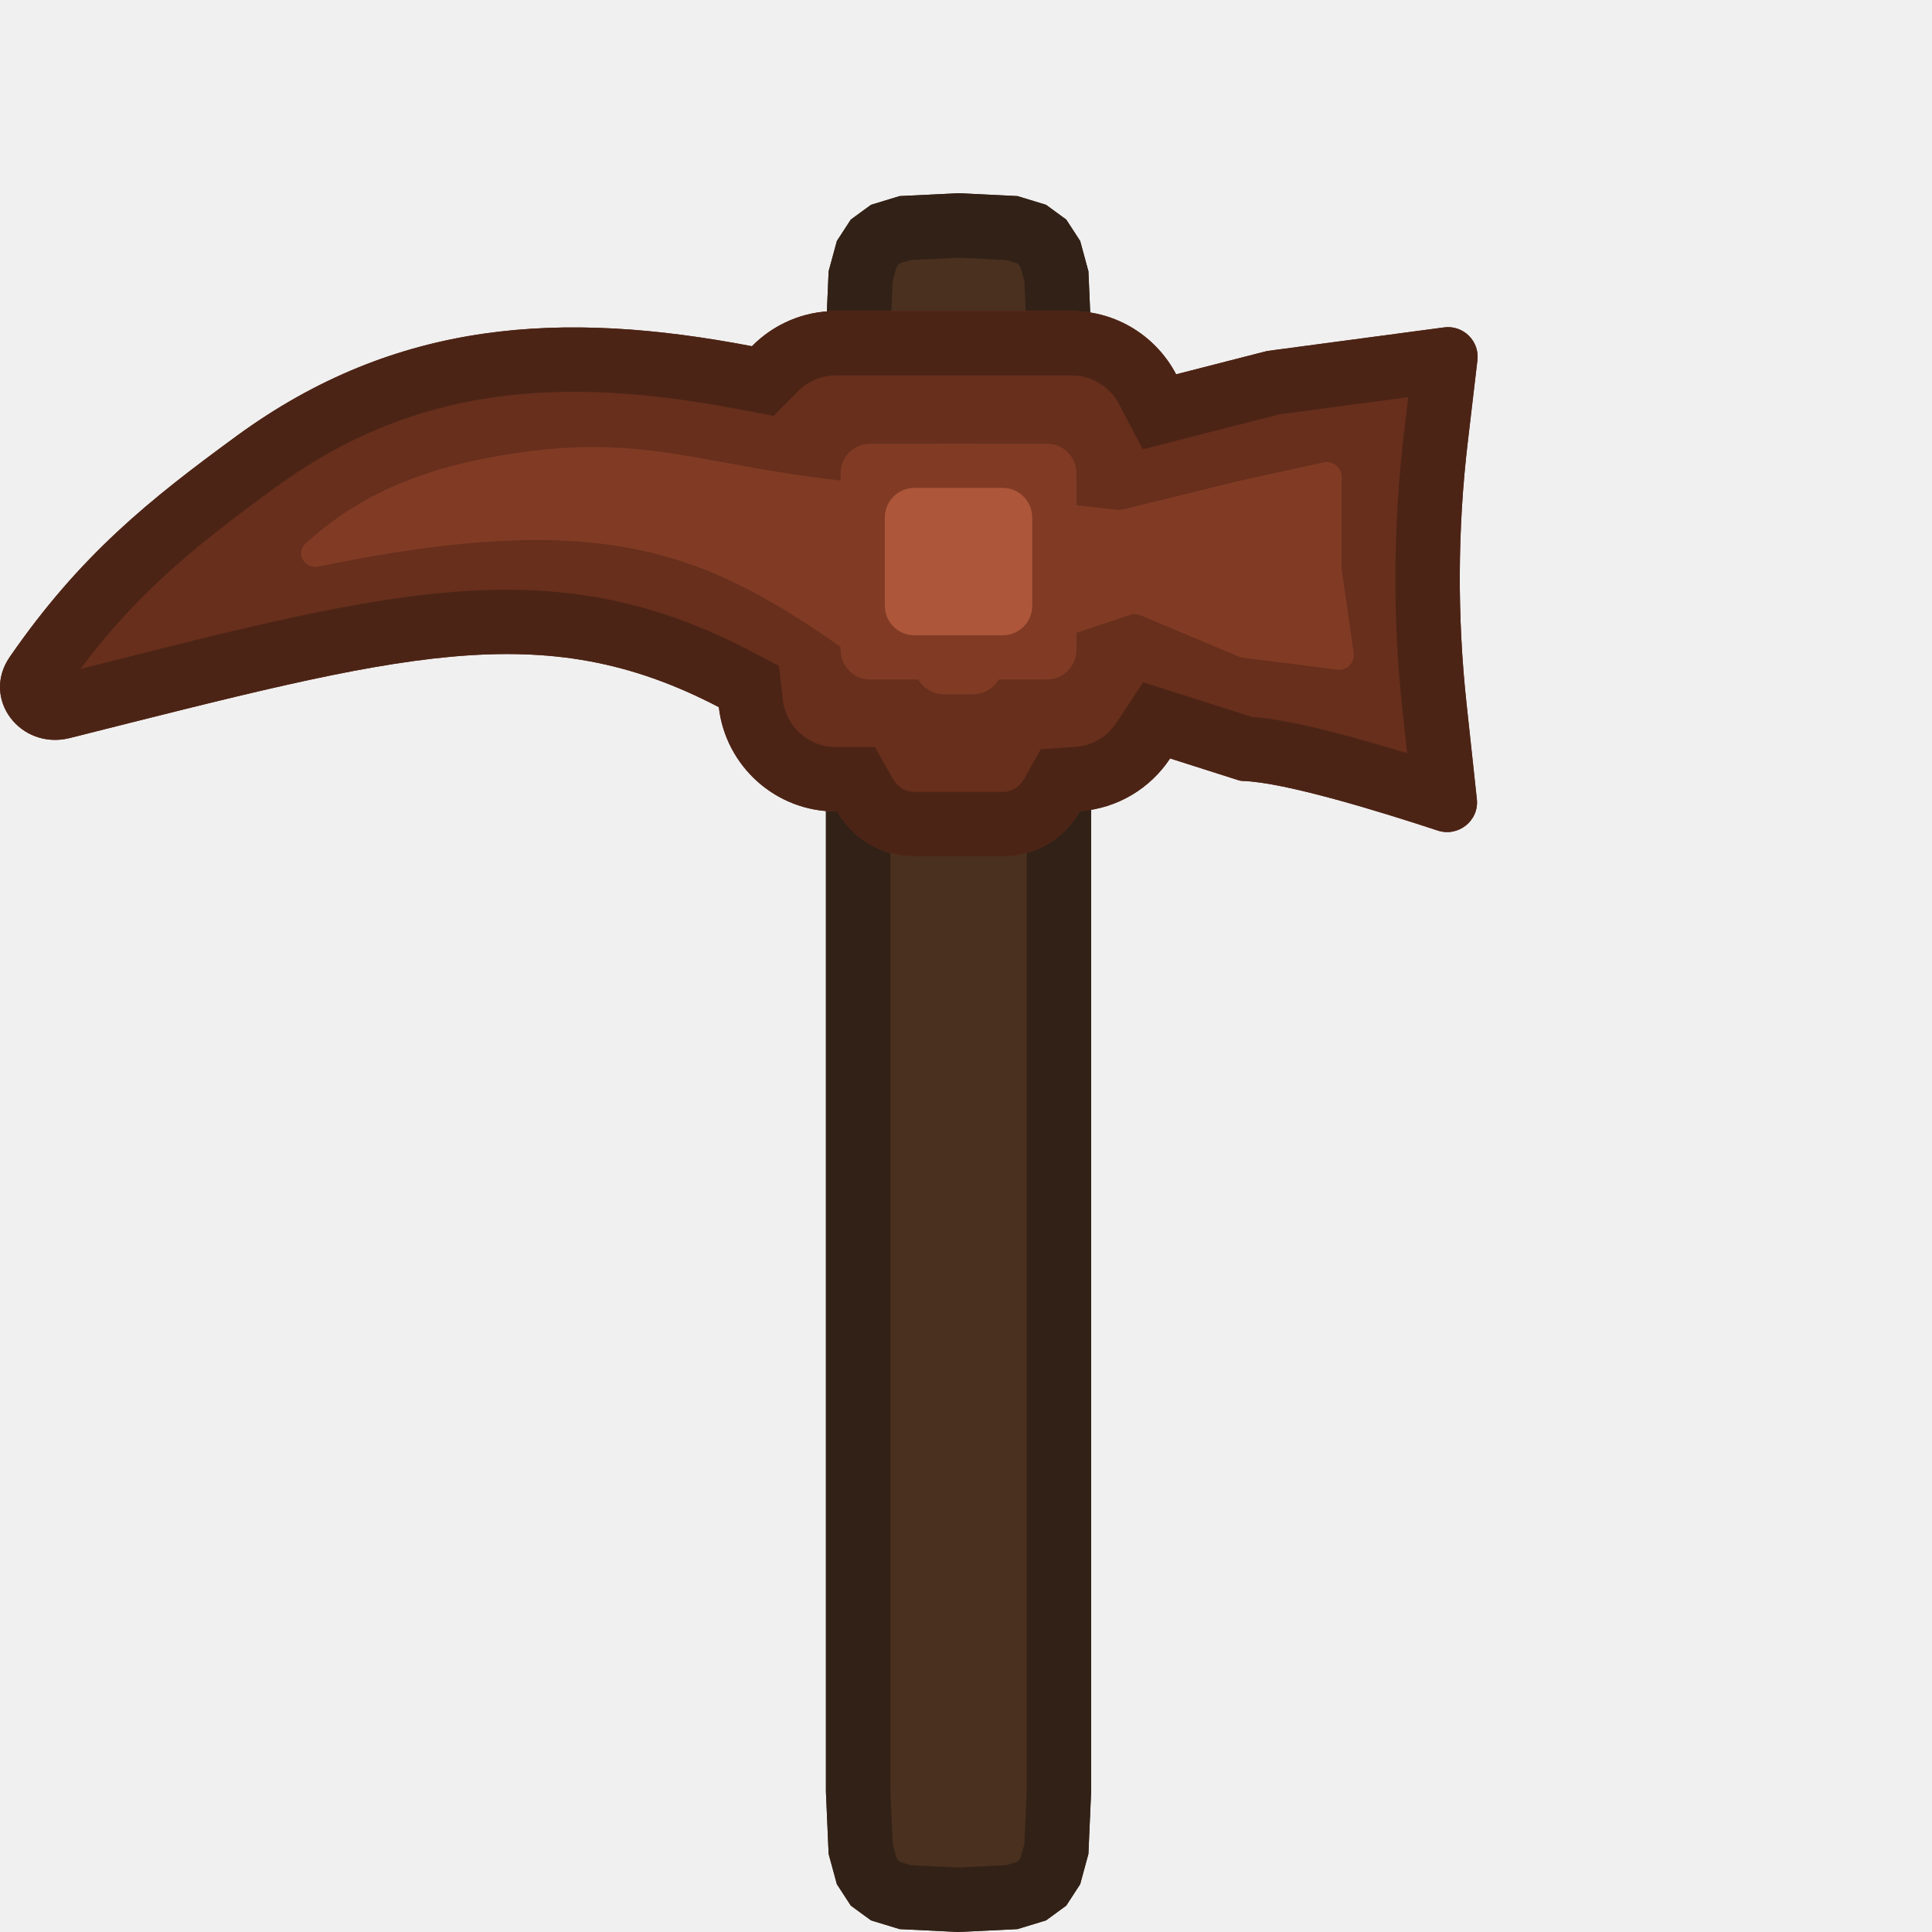
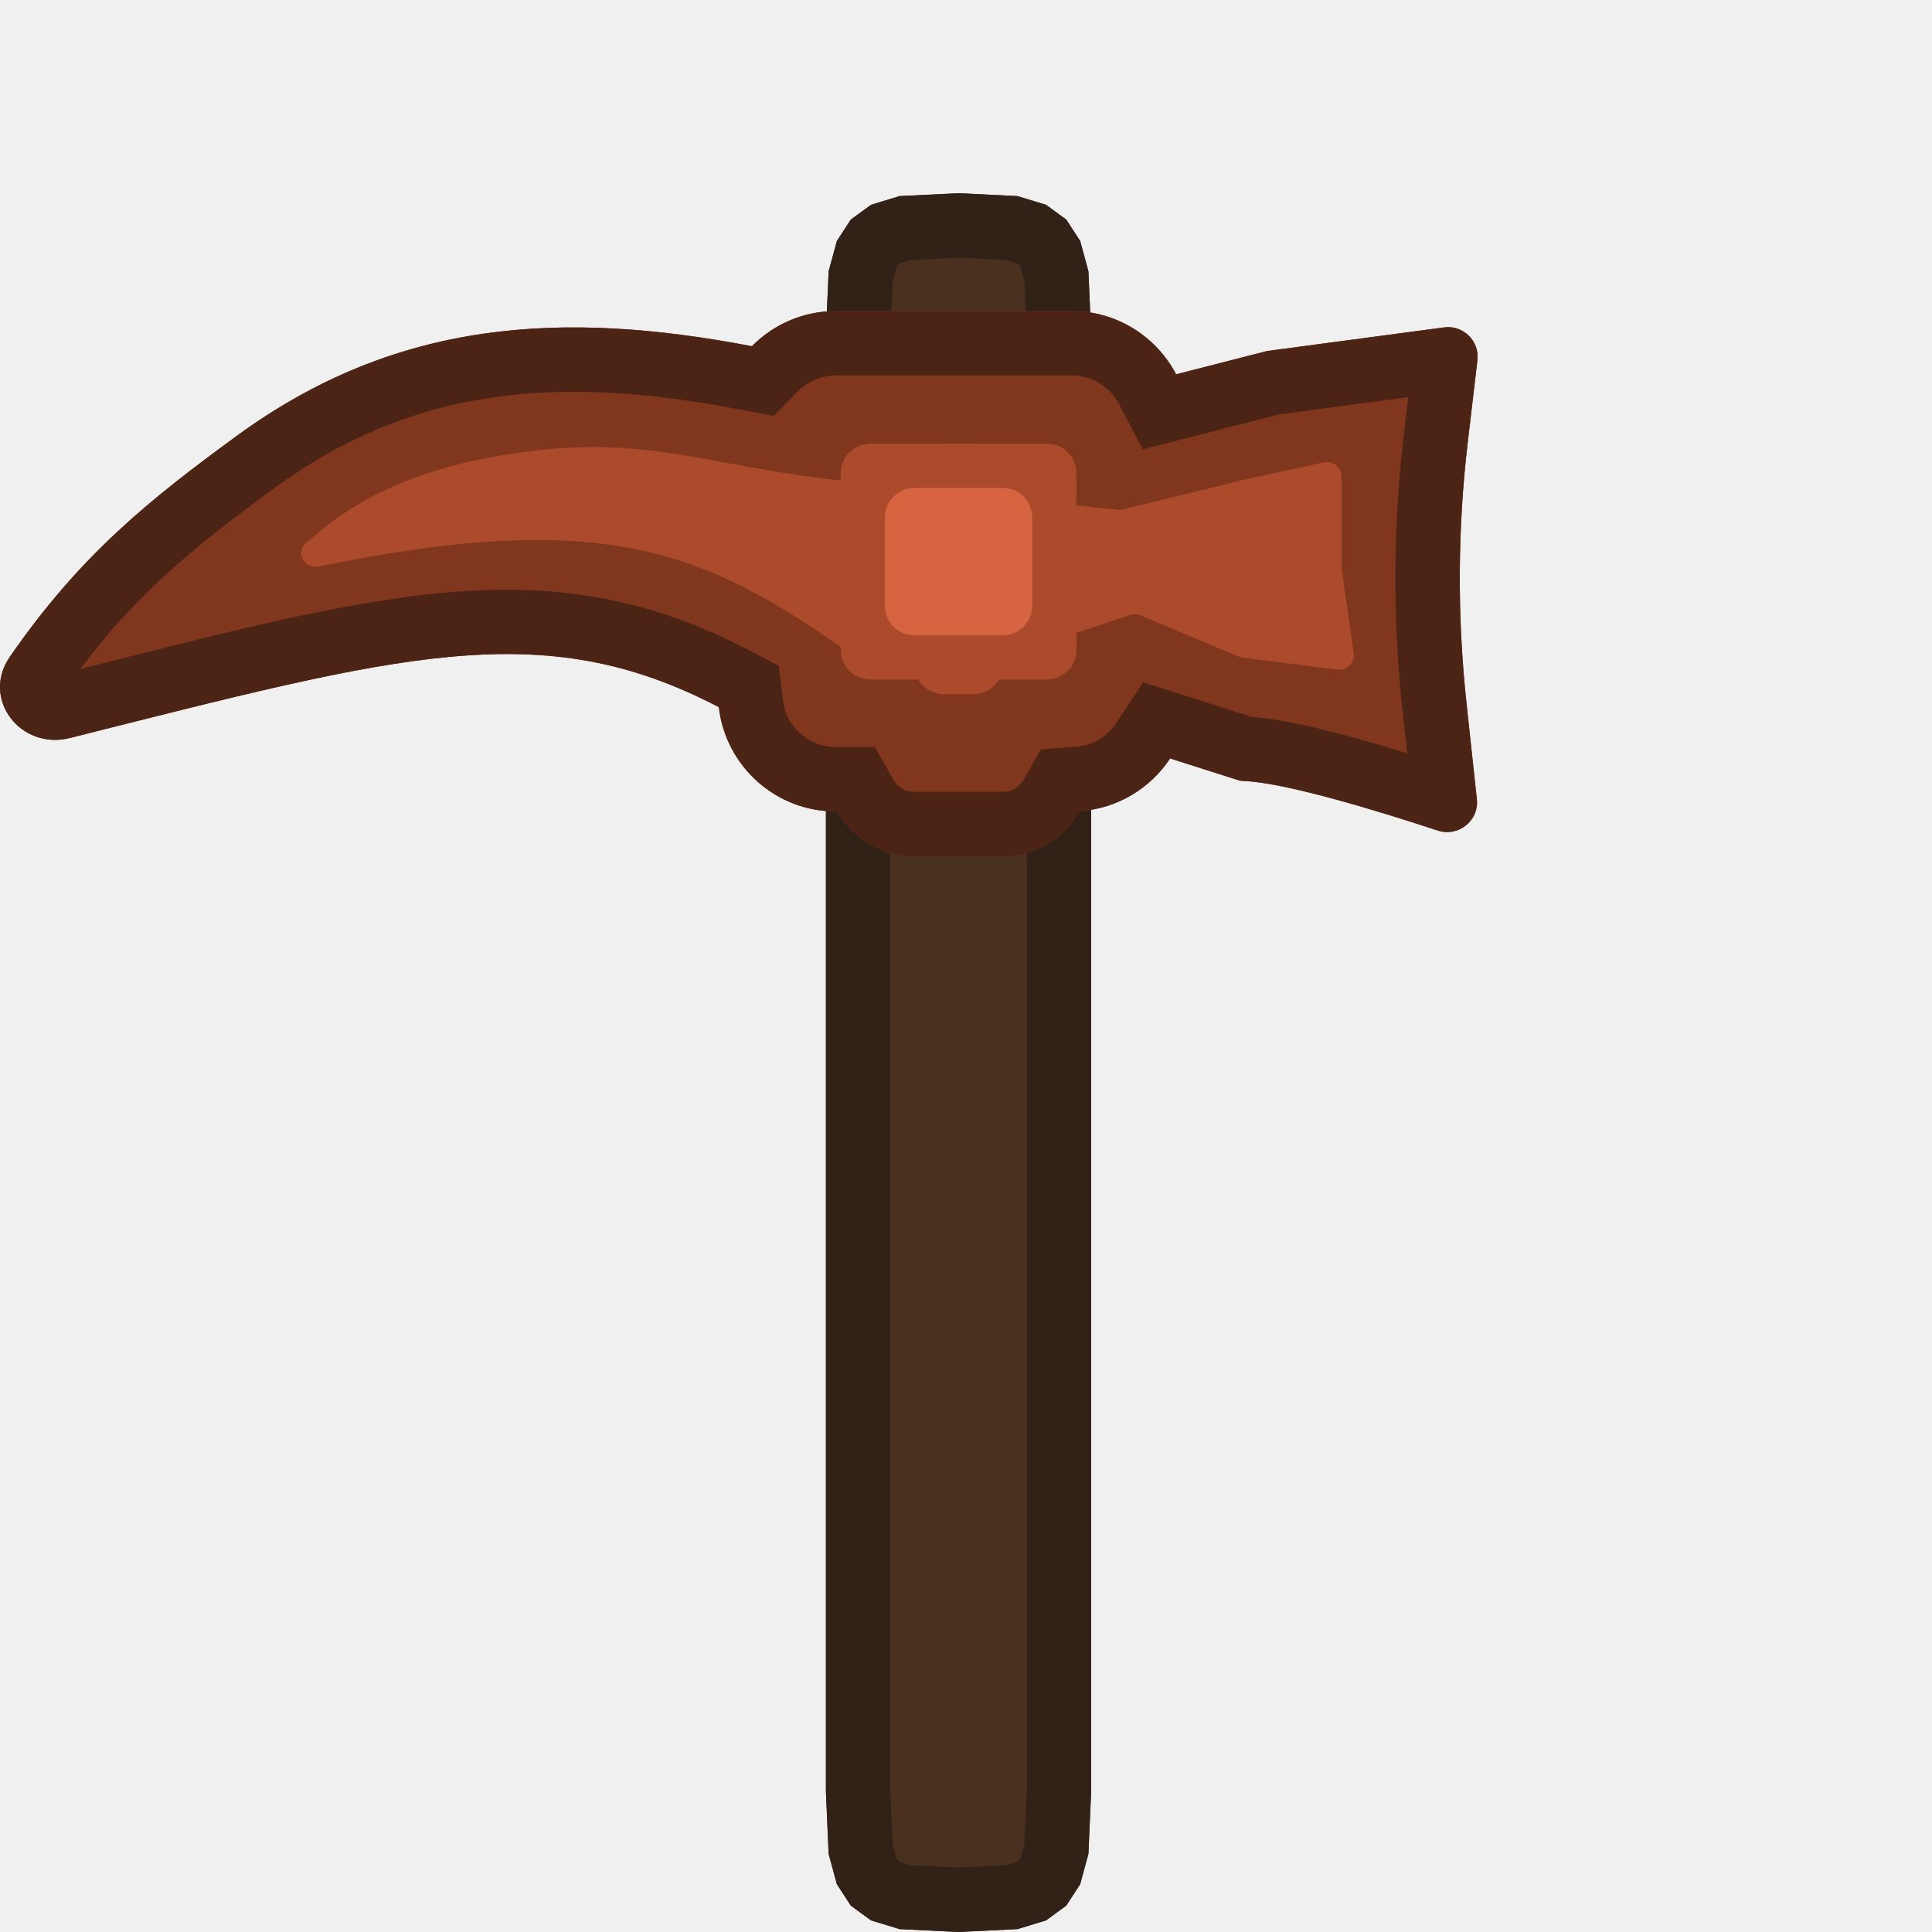
<svg xmlns="http://www.w3.org/2000/svg" width="150" height="150" viewBox="0 0 150 150" fill="none">
  <mask id="path-1-inside-1_1212_70717" fill="white">
    <path d="M78.996 15.225L81.213 15.901L82.784 17.048L83.866 18.712L84.504 21.061L84.716 25.909V139.091L84.504 143.938L83.866 146.288L82.784 147.952L81.213 149.099L78.996 149.775L74.419 150L69.844 149.775L67.626 149.099L66.056 147.952L64.974 146.288L64.335 143.938L64.124 139.091V25.909L64.335 21.061L64.974 18.712L66.056 17.048L67.626 15.901L69.844 15.225L74.419 15L78.996 15.225Z" />
  </mask>
  <path d="M78.996 15.225L81.213 15.901L82.784 17.048L83.866 18.712L84.504 21.061L84.716 25.909V139.091L84.504 143.938L83.866 146.288L82.784 147.952L81.213 149.099L78.996 149.775L74.419 150L69.844 149.775L67.626 149.099L66.056 147.952L64.974 146.288L64.335 143.938L64.124 139.091V25.909L64.335 21.061L64.974 18.712L66.056 17.048L67.626 15.901L69.844 15.225L74.419 15L78.996 15.225Z" fill="#4A301F" />
  <path d="M78.996 15.225L80.455 10.442L79.861 10.261L79.241 10.231L78.996 15.225ZM81.213 15.901L84.162 11.863L83.48 11.365L82.673 11.119L81.213 15.901ZM82.784 17.048L86.975 14.322L86.474 13.552L85.732 13.01L82.784 17.048ZM83.866 18.712L88.691 17.4L88.485 16.644L88.058 15.986L83.866 18.712ZM84.504 21.061L89.5 20.843L89.475 20.287L89.329 19.75L84.504 21.061ZM84.716 25.909H89.716V25.8L89.712 25.691L84.716 25.909ZM84.716 139.091L89.712 139.309L89.716 139.2V139.091H84.716ZM84.504 143.938L89.329 145.25L89.475 144.713L89.5 144.157L84.504 143.938ZM83.866 146.288L88.058 149.014L88.485 148.356L88.691 147.6L83.866 146.288ZM82.784 147.952L85.732 151.99L86.474 151.448L86.975 150.678L82.784 147.952ZM81.213 149.099L82.673 153.881L83.48 153.635L84.162 153.137L81.213 149.099ZM78.996 149.775L79.241 154.769L79.861 154.739L80.455 154.558L78.996 149.775ZM74.419 150L74.174 154.994L74.419 155.006L74.665 154.994L74.419 150ZM69.844 149.775L68.385 154.558L68.979 154.739L69.599 154.769L69.844 149.775ZM67.626 149.099L64.678 153.137L65.36 153.635L66.167 153.881L67.626 149.099ZM66.056 147.952L61.864 150.678L62.365 151.448L63.108 151.99L66.056 147.952ZM64.974 146.288L60.149 147.6L60.355 148.356L60.782 149.014L64.974 146.288ZM64.335 143.938L59.34 144.157L59.364 144.713L59.511 145.25L64.335 143.938ZM64.124 139.091H59.123V139.2L59.128 139.309L64.124 139.091ZM64.124 25.909L59.128 25.691L59.123 25.8V25.909H64.124ZM64.335 21.061L59.511 19.75L59.364 20.287L59.34 20.843L64.335 21.061ZM64.974 18.712L60.782 15.986L60.355 16.644L60.149 17.4L64.974 18.712ZM66.056 17.048L63.108 13.01L62.365 13.552L61.864 14.322L66.056 17.048ZM67.626 15.901L66.167 11.119L65.36 11.365L64.678 11.863L67.626 15.901ZM69.844 15.225L69.599 10.231L68.979 10.261L68.385 10.442L69.844 15.225ZM74.419 15L74.665 10.006L74.419 9.994L74.174 10.006L74.419 15ZM78.996 15.225L77.536 20.007L79.754 20.684L81.213 15.901L82.673 11.119L80.455 10.442L78.996 15.225ZM81.213 15.901L78.265 19.94L79.835 21.086L82.784 17.048L85.732 13.01L84.162 11.863L81.213 15.901ZM82.784 17.048L78.592 19.773L79.674 21.438L83.866 18.712L88.058 15.986L86.975 14.322L82.784 17.048ZM83.866 18.712L79.041 20.023L79.68 22.373L84.504 21.061L89.329 19.75L88.691 17.4L83.866 18.712ZM84.504 21.061L79.509 21.28L79.721 26.128L84.716 25.909L89.712 25.691L89.5 20.843L84.504 21.061ZM84.716 25.909H79.716V139.091H84.716H89.716V25.909H84.716ZM84.716 139.091L79.721 138.872L79.509 143.72L84.504 143.938L89.5 144.157L89.712 139.309L84.716 139.091ZM84.504 143.938L79.68 142.627L79.041 144.977L83.866 146.288L88.691 147.6L89.329 145.25L84.504 143.938ZM83.866 146.288L79.674 143.562L78.592 145.227L82.784 147.952L86.975 150.678L88.058 149.014L83.866 146.288ZM82.784 147.952L79.835 143.914L78.265 145.06L81.213 149.099L84.162 153.137L85.732 151.99L82.784 147.952ZM81.213 149.099L79.754 144.316L77.536 144.993L78.996 149.775L80.455 154.558L82.673 153.881L81.213 149.099ZM78.996 149.775L78.751 144.781L74.174 145.006L74.419 150L74.665 154.994L79.241 154.769L78.996 149.775ZM74.419 150L74.665 145.006L70.089 144.781L69.844 149.775L69.599 154.769L74.174 154.994L74.419 150ZM69.844 149.775L71.304 144.993L69.086 144.316L67.626 149.099L66.167 153.881L68.385 154.558L69.844 149.775ZM67.626 149.099L70.575 145.06L69.004 143.914L66.056 147.952L63.108 151.99L64.678 153.137L67.626 149.099ZM66.056 147.952L70.248 145.227L69.166 143.562L64.974 146.288L60.782 149.014L61.864 150.678L66.056 147.952ZM64.974 146.288L69.799 144.977L69.16 142.627L64.335 143.938L59.511 145.25L60.149 147.6L64.974 146.288ZM64.335 143.938L69.331 143.72L69.119 138.872L64.124 139.091L59.128 139.309L59.34 144.157L64.335 143.938ZM64.124 139.091H69.124V25.909H64.124H59.123V139.091H64.124ZM64.124 25.909L69.119 26.128L69.331 21.28L64.335 21.061L59.34 20.843L59.128 25.691L64.124 25.909ZM64.335 21.061L69.16 22.373L69.799 20.023L64.974 18.712L60.149 17.4L59.511 19.75L64.335 21.061ZM64.974 18.712L69.166 21.438L70.248 19.773L66.056 17.048L61.864 14.322L60.782 15.986L64.974 18.712ZM66.056 17.048L69.004 21.086L70.575 19.94L67.626 15.901L64.678 11.863L63.108 13.01L66.056 17.048ZM67.626 15.901L69.086 20.684L71.304 20.007L69.844 15.225L68.385 10.442L66.167 11.119L67.626 15.901ZM69.844 15.225L70.089 20.219L74.665 19.994L74.419 15L74.174 10.006L69.599 10.231L69.844 15.225ZM74.419 15L74.174 19.994L78.751 20.219L78.996 15.225L79.241 10.231L74.665 10.006L74.419 15Z" fill="#322116" mask="url(#path-1-inside-1_1212_70717)" />
  <mask id="path-3-inside-2_1212_70717" fill="white">
    <path d="M83.204 24.149C86.728 24.149 89.784 26.142 91.314 29.061L98.38 27.251L112.121 25.419C113.604 25.221 114.882 26.48 114.707 27.968L113.959 34.315C113.165 41.053 113.132 47.864 113.861 54.617L114.663 62.047C114.844 63.719 113.221 65.01 111.623 64.483C107.222 63.033 99.764 60.731 96.491 60.633C96.376 60.629 96.267 60.612 96.157 60.577L90.847 58.885C89.318 61.2 86.768 62.778 83.837 62.977C82.661 65.069 80.422 66.482 77.852 66.482H70.987C68.427 66.482 66.197 65.08 65.017 63.003H64.899C60.201 63.003 56.331 59.461 55.809 54.902C42.03 47.719 31.138 50.833 5.422 57.3C1.592 58.263 -1.484 54.252 0.759 51.004C6.231 43.076 11.64 38.772 18.358 33.858C30.783 24.771 43.708 24.07 58.38 26.88C60.04 25.195 62.347 24.149 64.899 24.149H83.204Z" />
  </mask>
-   <path d="M83.204 24.149C86.728 24.149 89.784 26.142 91.314 29.061L98.38 27.251L112.121 25.419C113.604 25.221 114.882 26.48 114.707 27.968L113.959 34.315C113.165 41.053 113.132 47.864 113.861 54.617L114.663 62.047C114.844 63.719 113.221 65.01 111.623 64.483C107.222 63.033 99.764 60.731 96.491 60.633C96.376 60.629 96.267 60.612 96.157 60.577L90.847 58.885C89.318 61.2 86.768 62.778 83.837 62.977C82.661 65.069 80.422 66.482 77.852 66.482H70.987C68.427 66.482 66.197 65.08 65.017 63.003H64.899C60.201 63.003 56.331 59.461 55.809 54.902C42.03 47.719 31.138 50.833 5.422 57.3C1.592 58.263 -1.484 54.252 0.759 51.004C6.231 43.076 11.64 38.772 18.358 33.858C30.783 24.771 43.708 24.07 58.38 26.88C60.04 25.195 62.347 24.149 64.899 24.149H83.204Z" fill="#672F1C" />
+   <path d="M83.204 24.149C86.728 24.149 89.784 26.142 91.314 29.061L98.38 27.251L112.121 25.419C113.604 25.221 114.882 26.48 114.707 27.968L113.959 34.315C113.165 41.053 113.132 47.864 113.861 54.617L114.663 62.047C114.844 63.719 113.221 65.01 111.623 64.483C107.222 63.033 99.764 60.731 96.491 60.633C96.376 60.629 96.267 60.612 96.157 60.577L90.847 58.885C89.318 61.2 86.768 62.778 83.837 62.977C82.661 65.069 80.422 66.482 77.852 66.482H70.987C68.427 66.482 66.197 65.08 65.017 63.003H64.899C60.201 63.003 56.331 59.461 55.809 54.902C42.03 47.719 31.138 50.833 5.422 57.3C1.592 58.263 -1.484 54.252 0.759 51.004C6.231 43.076 11.64 38.772 18.358 33.858C30.783 24.771 43.708 24.07 58.38 26.88C60.04 25.195 62.347 24.149 64.899 24.149H83.204Z" fill="#81361E" />
  <path d="M91.314 29.061L86.885 31.382L88.721 34.886L92.554 33.904L91.314 29.061ZM98.38 27.251L97.719 22.295L97.426 22.334L97.139 22.407L98.38 27.251ZM112.121 25.419L112.782 30.375L112.782 30.375L112.121 25.419ZM114.707 27.968L119.673 28.553L119.673 28.552L114.707 27.968ZM113.959 34.315L108.993 33.73L108.993 33.73L113.959 34.315ZM113.861 54.617L118.832 54.081L118.832 54.081L113.861 54.617ZM114.663 62.047L109.692 62.583L109.692 62.584L114.663 62.047ZM111.623 64.483L113.188 59.735H113.188L111.623 64.483ZM96.491 60.633L96.341 65.631L96.342 65.631L96.491 60.633ZM96.157 60.577L94.639 65.341L94.639 65.341L96.157 60.577ZM90.847 58.885L92.365 54.121L88.759 52.972L86.674 56.13L90.847 58.885ZM83.837 62.977L83.496 57.989L80.803 58.173L79.479 60.526L83.837 62.977ZM70.987 66.482L70.987 71.482H70.987V66.482ZM65.017 63.003L69.364 60.533L67.927 58.003H65.017V63.003ZM64.899 63.003L64.899 68.003H64.899V63.003ZM55.809 54.902L60.776 54.334L60.474 51.696L58.12 50.469L55.809 54.902ZM5.422 57.3L4.202 52.451H4.202L5.422 57.3ZM0.759 51.004L-3.356 48.163L-3.356 48.163L0.759 51.004ZM18.358 33.858L15.407 29.823L15.407 29.823L18.358 33.858ZM58.38 26.88L57.44 31.791L60.065 32.294L61.942 30.389L58.38 26.88ZM64.899 24.149V19.149H64.899L64.899 24.149ZM83.204 24.149V29.149C84.793 29.149 86.183 30.042 86.885 31.382L91.314 29.061L95.742 26.739C93.385 22.242 88.663 19.149 83.204 19.149V24.149ZM91.314 29.061L92.554 33.904L99.62 32.095L98.38 27.251L97.139 22.407L90.073 24.217L91.314 29.061ZM98.38 27.251L99.041 32.207L112.782 30.375L112.121 25.419L111.46 20.463L97.719 22.295L98.38 27.251ZM112.121 25.419L112.782 30.375C111.027 30.609 109.535 29.132 109.741 27.383L114.707 27.968L119.673 28.552C120.229 23.829 116.181 19.833 111.46 20.463L112.121 25.419ZM114.707 27.968L109.741 27.383L108.993 33.73L113.959 34.315L118.925 34.901L119.673 28.553L114.707 27.968ZM113.959 34.315L108.993 33.73C108.156 40.841 108.121 48.028 108.89 55.154L113.861 54.617L118.832 54.081C118.144 47.7 118.175 41.266 118.925 34.9L113.959 34.315ZM113.861 54.617L108.89 55.154L109.692 62.583L114.663 62.047L119.634 61.51L118.832 54.081L113.861 54.617ZM114.663 62.047L109.692 62.584C109.475 60.573 111.4 59.145 113.188 59.735L111.623 64.483L110.058 69.232C115.041 70.874 120.212 66.865 119.634 61.51L114.663 62.047ZM111.623 64.483L113.188 59.735C110.95 58.997 107.892 58.029 104.948 57.227C102.18 56.473 98.953 55.704 96.641 55.635L96.491 60.633L96.342 65.631C97.302 65.659 99.44 66.091 102.32 66.875C105.023 67.612 107.895 68.519 110.058 69.232L111.623 64.483ZM96.491 60.633L96.641 55.635C96.948 55.644 97.303 55.695 97.675 55.813L96.157 60.577L94.639 65.341C95.231 65.53 95.804 65.615 96.341 65.631L96.491 60.633ZM96.157 60.577L97.675 55.813L92.365 54.121L90.847 58.885L89.329 63.649L94.639 65.341L96.157 60.577ZM90.847 58.885L86.674 56.13C85.973 57.191 84.816 57.899 83.496 57.989L83.837 62.977L84.177 67.966C88.72 67.656 92.663 65.209 95.019 61.639L90.847 58.885ZM83.837 62.977L79.479 60.526C79.151 61.11 78.541 61.482 77.852 61.482V66.482V71.482C82.303 71.482 86.17 69.028 88.195 65.429L83.837 62.977ZM77.852 66.482V61.482H70.987V66.482V71.482H77.852V66.482ZM70.987 66.482L70.987 61.482C70.301 61.482 69.693 61.113 69.364 60.533L65.017 63.003L60.669 65.472C62.7 69.048 66.554 71.482 70.987 71.482L70.987 66.482ZM65.017 63.003V58.003H64.899V63.003V68.003H65.017V63.003ZM64.899 63.003L64.899 58.003C62.773 58.003 61.013 56.398 60.776 54.334L55.809 54.902L50.841 55.471C51.649 62.524 57.629 68.003 64.899 68.003L64.899 63.003ZM55.809 54.902L58.12 50.469C42.311 42.227 29.299 46.14 4.202 52.451L5.422 57.3L6.641 62.149C32.977 55.526 41.749 53.212 53.497 59.336L55.809 54.902ZM5.422 57.3L4.202 52.451C4.202 52.451 4.236 52.443 4.296 52.446C4.356 52.449 4.422 52.462 4.488 52.487C4.616 52.534 4.726 52.616 4.812 52.729C4.898 52.844 4.988 53.034 4.999 53.293C5.01 53.584 4.913 53.787 4.874 53.844L0.759 51.004L-3.356 48.163C-5.792 51.692 -5.343 55.86 -3.185 58.733C-1.069 61.552 2.679 63.145 6.641 62.149L5.422 57.3ZM0.759 51.004L4.874 53.844C9.868 46.609 14.74 42.7 21.31 37.894L18.358 33.858L15.407 29.823C8.54 34.845 2.594 39.543 -3.356 48.163L0.759 51.004ZM18.358 33.858L21.31 37.894C32.203 29.927 43.531 29.127 57.44 31.791L58.38 26.88L59.32 21.969C43.884 19.013 29.363 19.615 15.407 29.823L18.358 33.858ZM58.38 26.88L61.942 30.389C62.702 29.617 63.742 29.149 64.899 29.149L64.899 24.149L64.899 19.149C60.953 19.149 57.378 20.772 54.818 23.371L58.38 26.88ZM64.899 24.149V29.149H83.204V24.149V19.149H64.899V24.149Z" fill="#4C2416" mask="url(#path-3-inside-2_1212_70717)" />
-   <path d="M41.242 35.02C50.395 33.876 54.971 36.166 65.267 37.309L86.807 39.577C86.938 39.59 87.071 39.581 87.198 39.55L96.323 37.309L102.773 35.898C103.487 35.742 104.166 36.289 104.166 37.022L104.166 44.092C104.166 44.146 104.17 44.201 104.178 44.254L105.099 50.702C105.205 51.448 104.576 52.089 103.828 51.993L96.478 51.058C96.375 51.045 96.274 51.018 96.178 50.977L88.546 47.773C88.29 47.665 88.004 47.654 87.742 47.742L83.23 49.245C83.079 49.296 82.919 49.308 82.76 49.325C81.23 49.487 77.891 52.103 66.723 51.068C66.522 51.049 66.323 50.974 66.159 50.858C54.86 42.818 47.003 39.401 24.732 43.984C23.642 44.209 22.904 42.944 23.728 42.197C27.808 38.496 32.866 36.067 41.242 35.02Z" fill="#813B24" />
-   <rect x="83.573" y="34.449" width="18.305" height="18.305" rx="2.288" transform="rotate(90 83.5728 34.4492)" fill="#813B24" />
-   <rect x="77.853" y="34.449" width="19.449" height="6.864" rx="2.288" transform="rotate(90 77.8525 34.4492)" fill="#813B24" />
-   <rect x="80.141" y="37.881" width="11.441" height="11.441" rx="2.288" transform="rotate(90 80.1406 37.8813)" fill="#AD563A" />
+   <path d="M41.242 35.02C50.395 33.876 54.971 36.166 65.267 37.309L86.807 39.577C86.938 39.59 87.071 39.581 87.198 39.55L96.323 37.309L102.773 35.898C103.487 35.742 104.166 36.289 104.166 37.022L104.166 44.092C104.166 44.146 104.17 44.201 104.178 44.254L105.099 50.702C105.205 51.448 104.576 52.089 103.828 51.993L96.478 51.058C96.375 51.045 96.274 51.018 96.178 50.977L88.546 47.773C88.29 47.665 88.004 47.654 87.742 47.742L83.23 49.245C83.079 49.296 82.919 49.308 82.76 49.325C81.23 49.487 77.891 52.103 66.723 51.068C66.522 51.049 66.323 50.974 66.159 50.858C54.86 42.818 47.003 39.401 24.732 43.984C23.642 44.209 22.904 42.944 23.728 42.197C27.808 38.496 32.866 36.067 41.242 35.02Z" fill="#AB4B2B" />
+   <rect x="83.573" y="34.449" width="18.305" height="18.305" rx="2.288" transform="rotate(90 83.5728 34.4492)" fill="#AB4B2B" />
+   <rect x="77.853" y="34.449" width="19.449" height="6.864" rx="2.288" transform="rotate(90 77.8525 34.4492)" fill="#AB4B2B" />
+   <rect x="80.141" y="37.881" width="11.441" height="11.441" rx="2.288" transform="rotate(90 80.1406 37.8813)" fill="#D66440" />
</svg>
